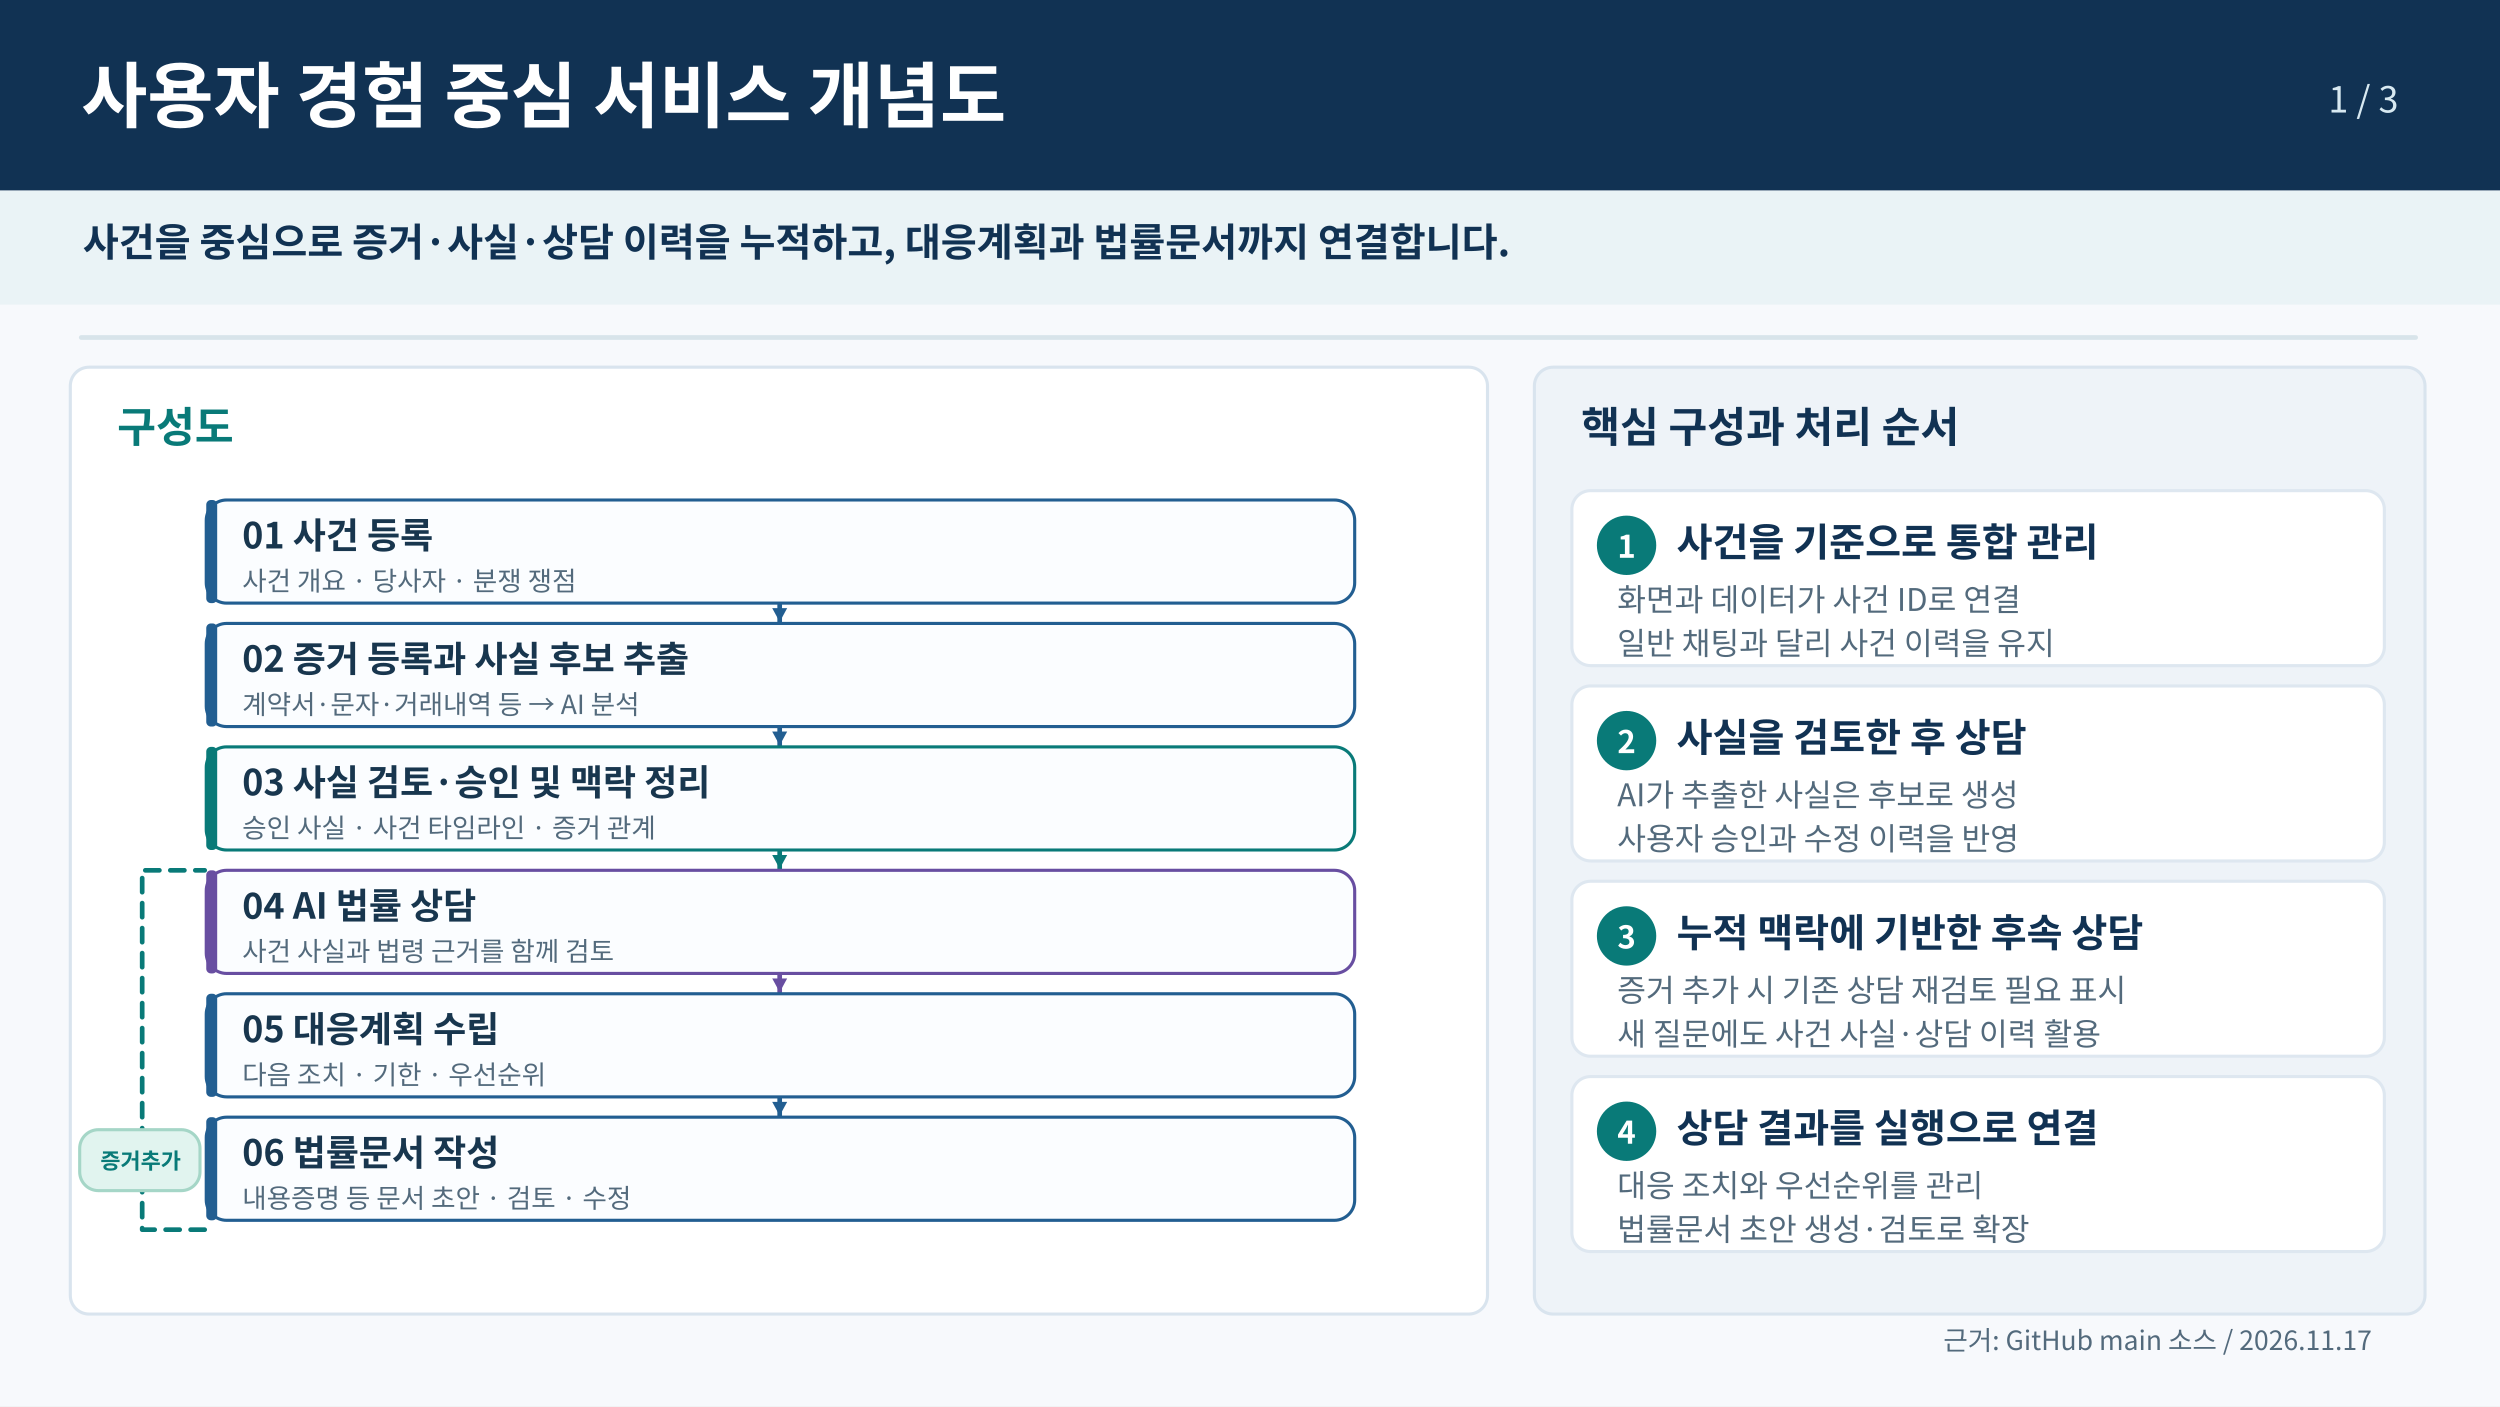
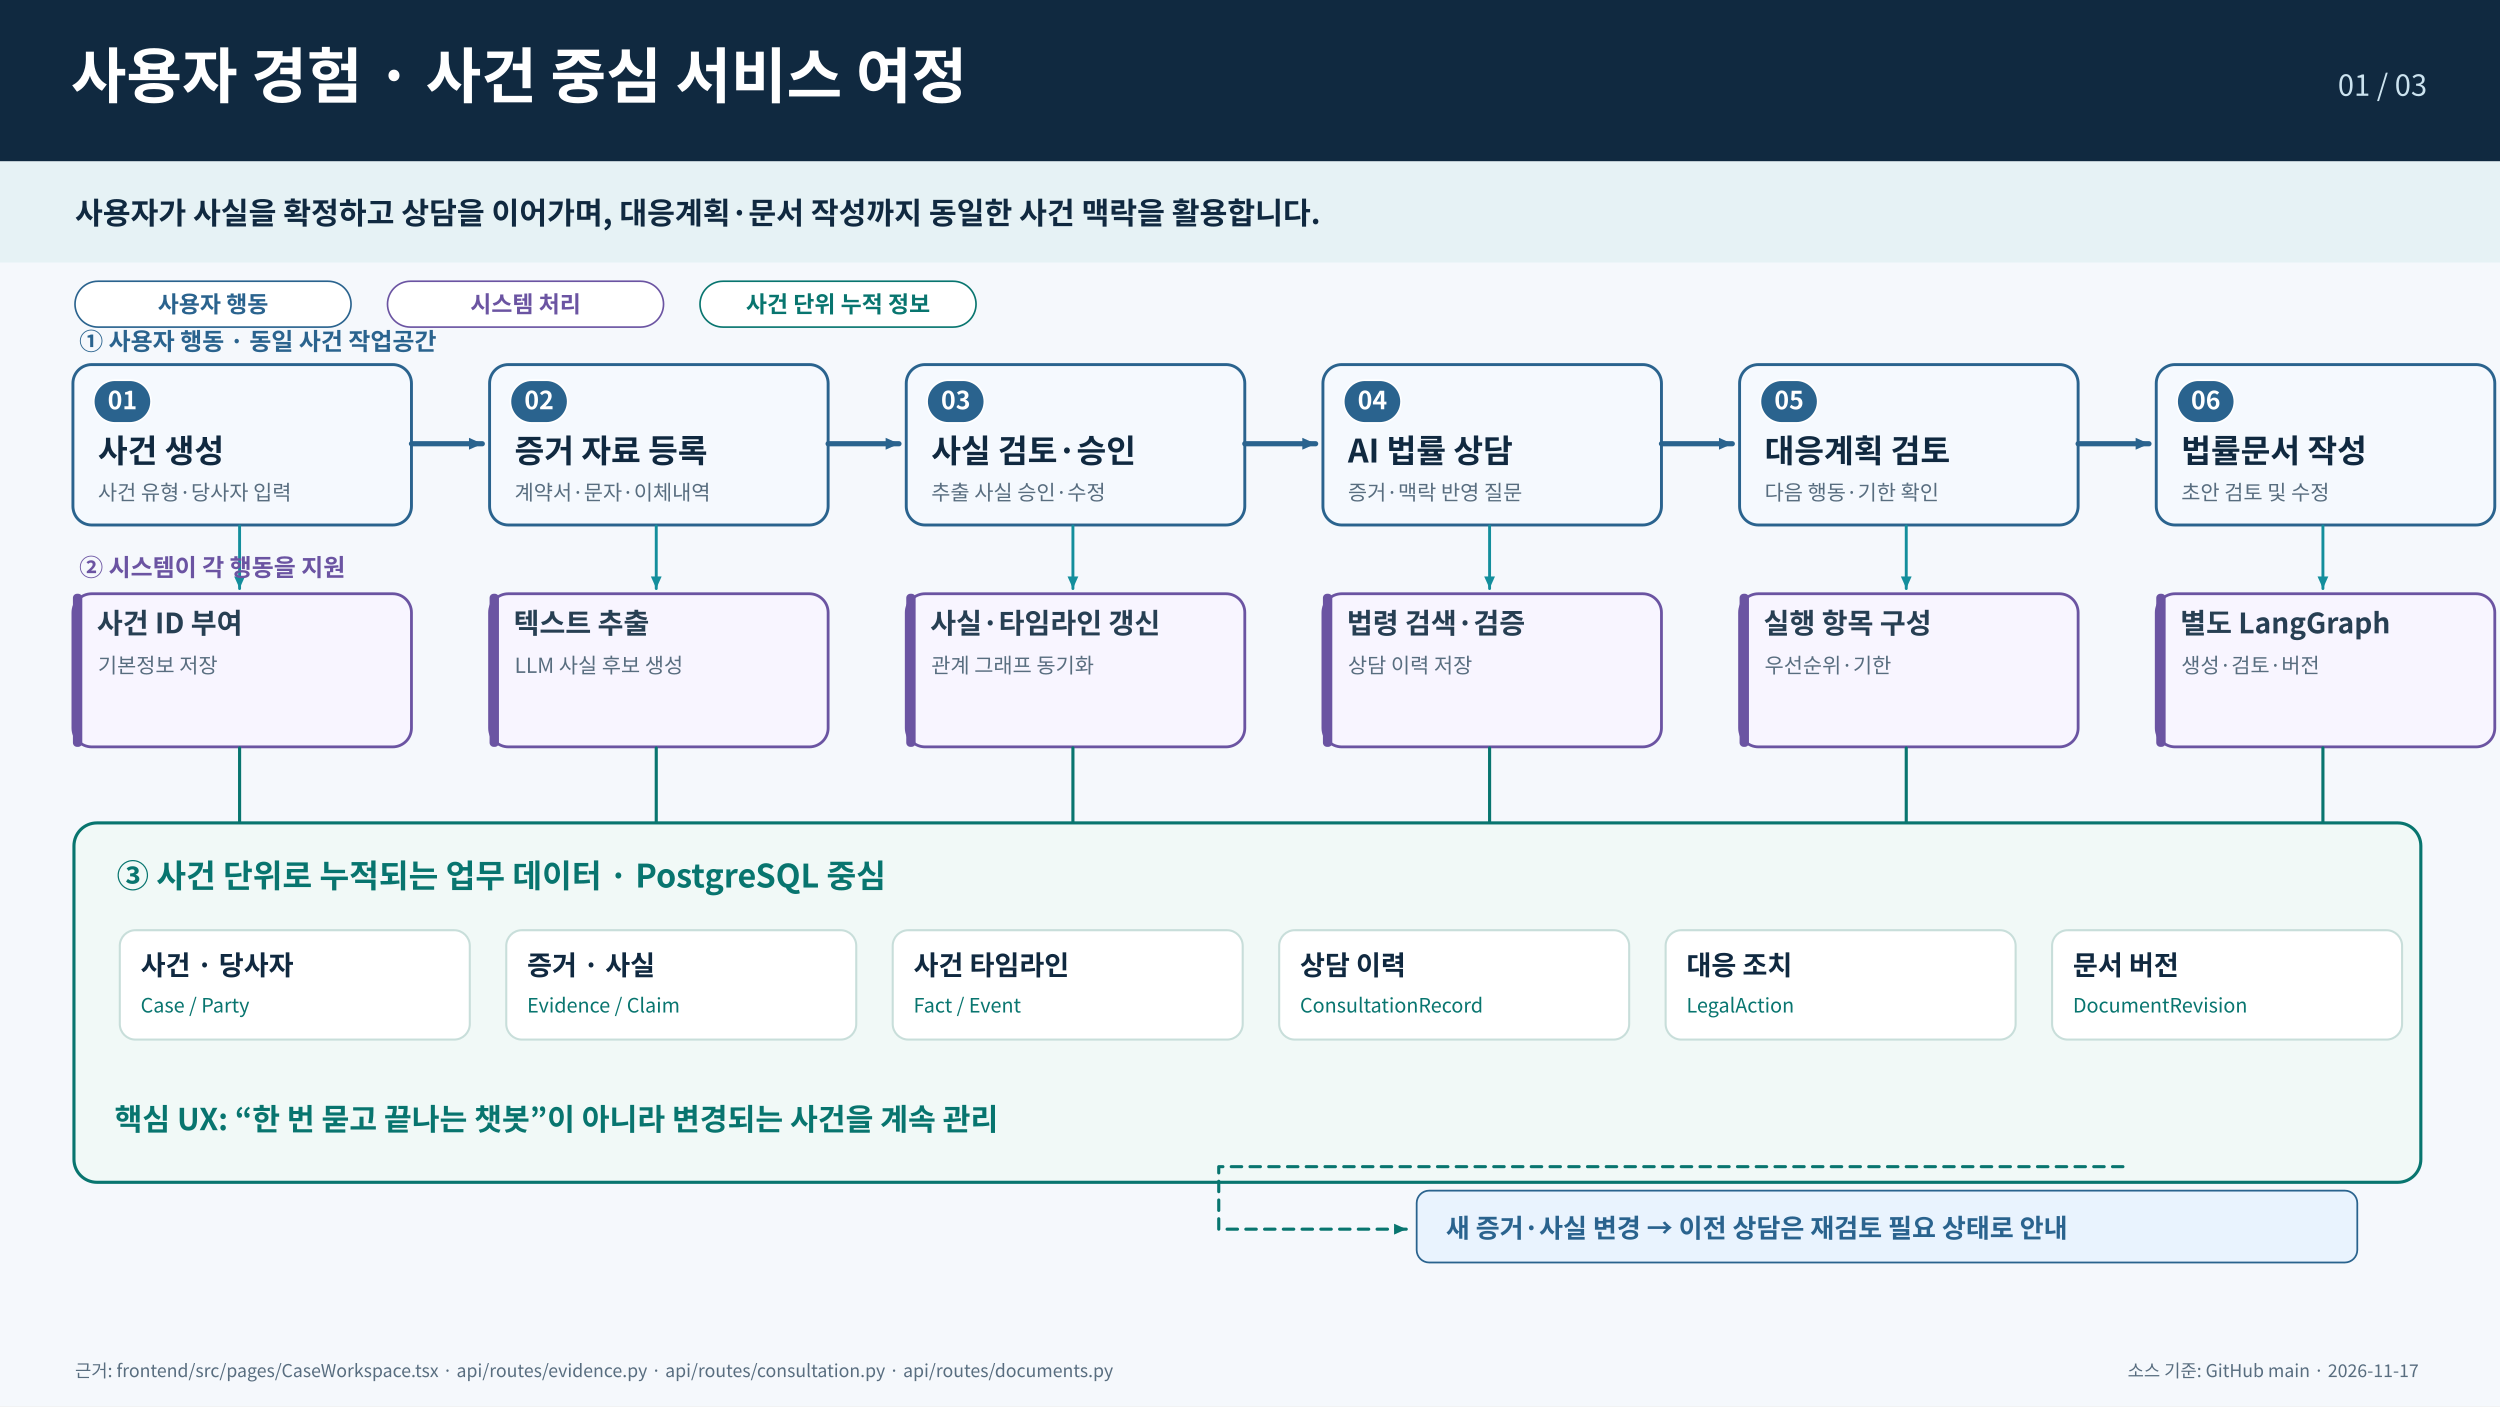
- <svg xmlns="http://www.w3.org/2000/svg" width="1600" height="900" viewBox="0 0 1600 900">
-   <rect width="1600" height="900" fill="#F7F9FC" />
-   <rect width="1600" height="122" fill="#113253" />
-   <rect y="122" width="1600" height="73" fill="#EAF3F6" />
-   <text x="52" y="78" font-family="Noto Sans CJK KR, NanumSquare, sans-serif" font-size="46" font-weight="700" text-anchor="start" fill="white">사용자 경험 중심 서비스 개념도</text>
-   <text x="1535" y="72" font-family="Noto Sans CJK KR, NanumSquare, sans-serif" font-size="23" font-weight="400" text-anchor="end" fill="#D8E9F1">1 / 3</text>
-   <text x="53" y="164" font-family="Noto Sans CJK KR, NanumSquare, sans-serif" font-size="25" font-weight="700" text-anchor="start" fill="#113253">사건을 중심으로 증거·사실·상담 이력을 누적하고, 대응계획과 법률문서까지 연결합니다.</text>
-   <line x1="52" y1="216" x2="1546" y2="216" stroke="#D8E4EA" stroke-width="3" stroke-linecap="round" />
-   <rect x="45" y="235" width="907" height="606" rx="12" fill="white" stroke="#D9E4EE" stroke-width="2" />
-   <rect x="982" y="235" width="570" height="606" rx="12" fill="#EEF3F8" stroke="#D9E4EE" stroke-width="2" />
-   <text x="75" y="283" font-family="Noto Sans CJK KR, NanumSquare, sans-serif" font-size="27" font-weight="700" text-anchor="start" fill="#097A78">구성도</text>
-   <text x="1012" y="283" font-family="Noto Sans CJK KR, NanumSquare, sans-serif" font-size="27" font-weight="700" text-anchor="start" fill="#113253">핵심 구성과 처리 순서</text>
-   <text x="1518" y="864" font-family="Noto Sans CJK KR, NanumSquare, sans-serif" font-size="17" font-weight="400" text-anchor="end" fill="#536A7C">근거: GitHub main 소스 / 2026.11.17</text>
-   <rect x="132" y="320" width="735" height="66" rx="13" fill="#FBFDFF" stroke="#225E91" stroke-width="2" />
-   <rect x="132" y="320" width="7" height="66" rx="3" fill="#225E91" />
-   <text x="155" y="351" font-family="Noto Sans CJK KR, NanumSquare, sans-serif" font-size="23" font-weight="700" text-anchor="start" fill="#18364E">01  사건 등록</text>
-   <text x="155" y="378" font-family="Noto Sans CJK KR, NanumSquare, sans-serif" font-size="17" font-weight="400" text-anchor="start" fill="#536A7C">사건 개요 · 당사자 · 분쟁 쟁점</text>
-   <line x1="499" y1="387" x2="499" y2="398" stroke="#225E91" stroke-width="3" stroke-linecap="round" />
-   <polygon points="499,398 494.2,389.2 503.8,389.2" fill="#225E91" />
-   <rect x="132" y="399" width="735" height="66" rx="13" fill="#FBFDFF" stroke="#225E91" stroke-width="2" />
-   <rect x="132" y="399" width="7" height="66" rx="3" fill="#225E91" />
-   <text x="155" y="430" font-family="Noto Sans CJK KR, NanumSquare, sans-serif" font-size="23" font-weight="700" text-anchor="start" fill="#18364E">02  증거 등록과 사실 후보 추출</text>
-   <text x="155" y="457" font-family="Noto Sans CJK KR, NanumSquare, sans-serif" font-size="17" font-weight="400" text-anchor="start" fill="#536A7C">계약서·문자·거래내역 등 → AI 분석</text>
-   <line x1="499" y1="466" x2="499" y2="477" stroke="#225E91" stroke-width="3" stroke-linecap="round" />
-   <polygon points="499,477 494.2,468.2 503.8,468.2" fill="#225E91" />
-   <rect x="132" y="478" width="735" height="66" rx="13" fill="#FBFDFF" stroke="#097A78" stroke-width="2" />
-   <rect x="132" y="478" width="7" height="66" rx="3" fill="#097A78" />
-   <text x="155" y="509" font-family="Noto Sans CJK KR, NanumSquare, sans-serif" font-size="23" font-weight="700" text-anchor="start" fill="#18364E">03  사실 검토·승인 및 맥락 정리</text>
-   <text x="155" y="536" font-family="Noto Sans CJK KR, NanumSquare, sans-serif" font-size="17" font-weight="400" text-anchor="start" fill="#536A7C">승인 사실 · 사건 타임라인 · 증거 관계</text>
-   <line x1="499" y1="545" x2="499" y2="556" stroke="#097A78" stroke-width="3" stroke-linecap="round" />
-   <polygon points="499,556 494.2,547.2 503.8,547.2" fill="#097A78" />
-   <rect x="132" y="557" width="735" height="66" rx="13" fill="#FBFDFF" stroke="#684EA1" stroke-width="2" />
-   <rect x="132" y="557" width="7" height="66" rx="3" fill="#684EA1" />
-   <text x="155" y="588" font-family="Noto Sans CJK KR, NanumSquare, sans-serif" font-size="23" font-weight="700" text-anchor="start" fill="#18364E">04  AI 법률 상담</text>
-   <text x="155" y="615" font-family="Noto Sans CJK KR, NanumSquare, sans-serif" font-size="17" font-weight="400" text-anchor="start" fill="#536A7C">사건 사실과 법령 근거를 함께 검토</text>
-   <line x1="499" y1="624" x2="499" y2="635" stroke="#684EA1" stroke-width="3" stroke-linecap="round" />
-   <polygon points="499,635 494.2,626.2 503.8,626.2" fill="#684EA1" />
-   <rect x="132" y="636" width="735" height="66" rx="13" fill="#FBFDFF" stroke="#225E91" stroke-width="2" />
-   <rect x="132" y="636" width="7" height="66" rx="3" fill="#225E91" />
-   <text x="155" y="667" font-family="Noto Sans CJK KR, NanumSquare, sans-serif" font-size="23" font-weight="700" text-anchor="start" fill="#18364E">05  대응계획 수립</text>
-   <text x="155" y="694" font-family="Noto Sans CJK KR, NanumSquare, sans-serif" font-size="17" font-weight="400" text-anchor="start" fill="#536A7C">다음 조치 · 기한 · 우선순위</text>
-   <line x1="499" y1="703" x2="499" y2="714" stroke="#225E91" stroke-width="3" stroke-linecap="round" />
-   <polygon points="499,714 494.2,705.2 503.8,705.2" fill="#225E91" />
-   <rect x="132" y="715" width="735" height="66" rx="13" fill="#FBFDFF" stroke="#225E91" stroke-width="2" />
-   <rect x="132" y="715" width="7" height="66" rx="3" fill="#225E91" />
-   <text x="155" y="746" font-family="Noto Sans CJK KR, NanumSquare, sans-serif" font-size="23" font-weight="700" text-anchor="start" fill="#18364E">06  법률문서 작성</text>
-   <text x="155" y="773" font-family="Noto Sans CJK KR, NanumSquare, sans-serif" font-size="17" font-weight="400" text-anchor="start" fill="#536A7C">내용증명 등 문서 초안 · 검토 · 수정</text>
-   <polyline points="131,787 91,787 91,557 131,557" fill="none" stroke="#097A78" stroke-width="3" stroke-dasharray="9 7" stroke-linecap="round" stroke-linejoin="round" />
-   <rect x="51" y="723" width="77" height="39" rx="12" fill="#E1F4EF" stroke="#A5D6C7" stroke-width="2" />
-   <text x="90" y="748" font-family="Noto Sans CJK KR, NanumSquare, sans-serif" font-size="14" font-weight="700" text-anchor="middle" fill="#097A78">증거추가</text>
-   <rect x="1006" y="314" width="520" height="112" rx="12" fill="white" stroke="#DEE7F0" stroke-width="2" />
-   <circle cx="1041" cy="349" r="19" fill="#097A78" />
-   <text x="1041" y="357" font-family="Noto Sans CJK KR, NanumSquare, sans-serif" font-size="20" font-weight="700" text-anchor="middle" fill="white">1</text>
-   <text x="1073" y="356" font-family="Noto Sans CJK KR, NanumSquare, sans-serif" font-size="25" font-weight="700" text-anchor="start" fill="#113253">사건을 기준으로 통합 관리</text>
-   <text x="1035" y="391" font-family="Noto Sans CJK KR, NanumSquare, sans-serif" font-size="20" font-weight="400" text-anchor="start" fill="#536A7C">화면과 데이터가 사건 ID로 연결</text>
-   <text x="1035" y="419" font-family="Noto Sans CJK KR, NanumSquare, sans-serif" font-size="20" font-weight="400" text-anchor="start" fill="#536A7C">일반 채팅과 달리 사건 이력을 유지</text>
-   <rect x="1006" y="439" width="520" height="112" rx="12" fill="white" stroke="#DEE7F0" stroke-width="2" />
-   <circle cx="1041" cy="474" r="19" fill="#097A78" />
-   <text x="1041" y="482" font-family="Noto Sans CJK KR, NanumSquare, sans-serif" font-size="20" font-weight="700" text-anchor="middle" fill="white">2</text>
-   <text x="1073" y="481" font-family="Noto Sans CJK KR, NanumSquare, sans-serif" font-size="25" font-weight="700" text-anchor="start" fill="#113253">사실을 검토한 후 상담</text>
-   <text x="1035" y="516" font-family="Noto Sans CJK KR, NanumSquare, sans-serif" font-size="20" font-weight="400" text-anchor="start" fill="#536A7C">AI가 추출한 사실은 후보로 생성</text>
-   <text x="1035" y="544" font-family="Noto Sans CJK KR, NanumSquare, sans-serif" font-size="20" font-weight="400" text-anchor="start" fill="#536A7C">사용자 승인과 수정 이력을 반영</text>
-   <rect x="1006" y="564" width="520" height="112" rx="12" fill="white" stroke="#DEE7F0" stroke-width="2" />
-   <circle cx="1041" cy="599" r="19" fill="#097A78" />
-   <text x="1041" y="607" font-family="Noto Sans CJK KR, NanumSquare, sans-serif" font-size="20" font-weight="700" text-anchor="middle" fill="white">3</text>
-   <text x="1073" y="606" font-family="Noto Sans CJK KR, NanumSquare, sans-serif" font-size="25" font-weight="700" text-anchor="start" fill="#113253">누적 맥락에 기반한 후속 상담</text>
-   <text x="1035" y="641" font-family="Noto Sans CJK KR, NanumSquare, sans-serif" font-size="20" font-weight="400" text-anchor="start" fill="#536A7C">증거 추가 시 기존 상담 재검토 필요 표시</text>
-   <text x="1035" y="669" font-family="Noto Sans CJK KR, NanumSquare, sans-serif" font-size="20" font-weight="400" text-anchor="start" fill="#536A7C">새 질문에도 사건 사실·상담 이력 활용</text>
-   <rect x="1006" y="689" width="520" height="112" rx="12" fill="white" stroke="#DEE7F0" stroke-width="2" />
-   <circle cx="1041" cy="724" r="19" fill="#097A78" />
-   <text x="1041" y="732" font-family="Noto Sans CJK KR, NanumSquare, sans-serif" font-size="20" font-weight="700" text-anchor="middle" fill="white">4</text>
-   <text x="1073" y="731" font-family="Noto Sans CJK KR, NanumSquare, sans-serif" font-size="25" font-weight="700" text-anchor="start" fill="#113253">상담 결과를 실행으로 연결</text>
-   <text x="1035" y="766" font-family="Noto Sans CJK KR, NanumSquare, sans-serif" font-size="20" font-weight="400" text-anchor="start" fill="#536A7C">대응 조치와 우선순위를 관리</text>
-   <text x="1035" y="794" font-family="Noto Sans CJK KR, NanumSquare, sans-serif" font-size="20" font-weight="400" text-anchor="start" fill="#536A7C">법률문서 초안 생성·검토로 확장</text>
+ <svg xmlns="http://www.w3.org/2000/svg" baseProfile="full" height="1350" version="1.1" viewBox="0 0 2400 1350" width="2400">
+   <defs />
+   <rect fill="#F5F8FC" height="1350" width="2400" x="0" y="0" />
+   <rect fill="#102940" height="155" width="2400" x="0" y="0" />
+   <rect fill="#E6F2F5" height="97" width="2400" x="0" y="155" />
+   <text fill="#FFFFFF" style="font-family:&quot;Noto Sans CJK KR&quot;,sans-serif;font-size:58px;font-weight:700" text-anchor="start" x="68" y="94">사용자 경험 · 사건 중심 서비스 여정</text>
+   <text fill="#CCE3EF" style="font-family:&quot;Noto Sans CJK KR&quot;,sans-serif;font-size:28px;font-weight:400" text-anchor="end" x="2330" y="92">01 / 03</text>
+   <text fill="#102940" style="font-family:&quot;Noto Sans CJK KR&quot;,sans-serif;font-size:29px;font-weight:700" text-anchor="start" x="72" y="215">사용자가 사실을 확정하고 상담을 이어가며, 대응계획·문서 작성까지 동일한 사건 맥락을 활용합니다.</text>
+   <text fill="#586D7F" style="font-family:&quot;Noto Sans CJK KR&quot;,sans-serif;font-size:17px;font-weight:400" text-anchor="start" x="72" y="1322">근거: frontend/src/pages/CaseWorkspace.tsx · api/routes/evidence.py · api/routes/consultation.py · api/routes/documents.py</text>
+   <text fill="#586D7F" style="font-family:&quot;Noto Sans CJK KR&quot;,sans-serif;font-size:17px;font-weight:400" text-anchor="end" x="2322" y="1322">소스 기준: GitHub main · 2026-11-17</text>
+   <rect fill="#FFFFFF" height="44" rx="22.0" ry="22.0" stroke="#2A638E" stroke-width="1.6" width="265" x="72" y="270" />
+   <text fill="#2A638E" style="font-family:&quot;Noto Sans CJK KR&quot;,sans-serif;font-size:22px;font-weight:700" text-anchor="middle" x="204.5" y="299.92">사용자 행동</text>
+   <rect fill="#FFFFFF" height="44" rx="22.0" ry="22.0" stroke="#6B54A2" stroke-width="1.6" width="265" x="372" y="270" />
+   <text fill="#6B54A2" style="font-family:&quot;Noto Sans CJK KR&quot;,sans-serif;font-size:22px;font-weight:700" text-anchor="middle" x="504.5" y="299.92">시스템 처리</text>
+   <rect fill="#FFFFFF" height="44" rx="22.0" ry="22.0" stroke="#08756F" stroke-width="1.6" width="265" x="672" y="270" />
+   <text fill="#08756F" style="font-family:&quot;Noto Sans CJK KR&quot;,sans-serif;font-size:22px;font-weight:700" text-anchor="middle" x="804.5" y="299.92">사건 단위 누적 정보</text>
+   <rect fill="#F5F9FE" height="154" rx="18" ry="18" stroke="#2A638E" stroke-width="2.8" width="325" x="70" y="350" />
+   <rect fill="#2A638E" height="41" rx="20.5" ry="20.5" stroke="#FFFFFF" stroke-width="1.6" width="55" x="90" y="365" />
+   <text fill="#FFFFFF" style="font-family:&quot;Noto Sans CJK KR&quot;,sans-serif;font-size:24px;font-weight:700" text-anchor="middle" x="117.5" y="392.88">01</text>
+   <text fill="#102940" style="font-family:&quot;Noto Sans CJK KR&quot;,sans-serif;font-size:31px;font-weight:700" text-anchor="start" x="94" y="444">사건 생성</text>
+   <text fill="#586D7F" style="font-family:&quot;Noto Sans CJK KR&quot;,sans-serif;font-size:20px;font-weight:400" text-anchor="start" x="94" y="480">사건 유형·당사자 입력</text>
+   <polyline fill="none" opacity="1.0" points="230,505 230,565" stroke="#138E9C" stroke-linecap="round" stroke-linejoin="round" stroke-width="2.8" />
+   <polygon fill="#138E9C" opacity="1.0" points="230,565 224.83,553.422 235.17,553.422" />
+   <rect fill="#F8F5FF" height="147" rx="18" ry="18" stroke="#6B54A2" stroke-width="2.7" width="325" x="70" y="570" />
+   <rect fill="#6B54A2" height="147" rx="4" width="9" x="70" y="570" />
+   <text fill="#273F53" style="font-family:&quot;Noto Sans CJK KR&quot;,sans-serif;font-size:27px;font-weight:700" text-anchor="start" x="93" y="608">사건 ID 부여</text>
+   <text fill="#586D7F" style="font-family:&quot;Noto Sans CJK KR&quot;,sans-serif;font-size:20px;font-weight:400" text-anchor="start" x="94" y="646">기본정보 저장</text>
+   <polyline fill="none" opacity="1.0" points="395,426 463,426" stroke="#2A638E" stroke-linecap="round" stroke-linejoin="round" stroke-width="5" />
+   <polygon fill="#2A638E" opacity="1.0" points="463,426 450.217,431.709 450.217,420.291" />
+   <polyline fill="none" opacity="1.0" points="230,718 230,800" stroke="#08756F" stroke-linecap="round" stroke-linejoin="round" stroke-width="3" />
+   <rect fill="#F5F9FE" height="154" rx="18" ry="18" stroke="#2A638E" stroke-width="2.8" width="325" x="470" y="350" />
+   <rect fill="#2A638E" height="41" rx="20.5" ry="20.5" stroke="#FFFFFF" stroke-width="1.6" width="55" x="490" y="365" />
+   <text fill="#FFFFFF" style="font-family:&quot;Noto Sans CJK KR&quot;,sans-serif;font-size:24px;font-weight:700" text-anchor="middle" x="517.5" y="392.88">02</text>
+   <text fill="#102940" style="font-family:&quot;Noto Sans CJK KR&quot;,sans-serif;font-size:31px;font-weight:700" text-anchor="start" x="494" y="444">증거 자료 등록</text>
+   <text fill="#586D7F" style="font-family:&quot;Noto Sans CJK KR&quot;,sans-serif;font-size:20px;font-weight:400" text-anchor="start" x="494" y="480">계약서·문자·이체내역</text>
+   <polyline fill="none" opacity="1.0" points="630,505 630,565" stroke="#138E9C" stroke-linecap="round" stroke-linejoin="round" stroke-width="2.8" />
+   <polygon fill="#138E9C" opacity="1.0" points="630,565 624.83,553.422 635.17,553.422" />
+   <rect fill="#F8F5FF" height="147" rx="18" ry="18" stroke="#6B54A2" stroke-width="2.7" width="325" x="470" y="570" />
+   <rect fill="#6B54A2" height="147" rx="4" width="9" x="470" y="570" />
+   <text fill="#273F53" style="font-family:&quot;Noto Sans CJK KR&quot;,sans-serif;font-size:27px;font-weight:700" text-anchor="start" x="493" y="608">텍스트 추출</text>
+   <text fill="#586D7F" style="font-family:&quot;Noto Sans CJK KR&quot;,sans-serif;font-size:20px;font-weight:400" text-anchor="start" x="494" y="646">LLM 사실 후보 생성</text>
+   <polyline fill="none" opacity="1.0" points="795,426 863,426" stroke="#2A638E" stroke-linecap="round" stroke-linejoin="round" stroke-width="5" />
+   <polygon fill="#2A638E" opacity="1.0" points="863,426 850.217,431.709 850.217,420.291" />
+   <polyline fill="none" opacity="1.0" points="630,718 630,800" stroke="#08756F" stroke-linecap="round" stroke-linejoin="round" stroke-width="3" />
+   <rect fill="#F5F9FE" height="154" rx="18" ry="18" stroke="#2A638E" stroke-width="2.8" width="325" x="870" y="350" />
+   <rect fill="#2A638E" height="41" rx="20.5" ry="20.5" stroke="#FFFFFF" stroke-width="1.6" width="55" x="890" y="365" />
+   <text fill="#FFFFFF" style="font-family:&quot;Noto Sans CJK KR&quot;,sans-serif;font-size:24px;font-weight:700" text-anchor="middle" x="917.5" y="392.88">03</text>
+   <text fill="#102940" style="font-family:&quot;Noto Sans CJK KR&quot;,sans-serif;font-size:31px;font-weight:700" text-anchor="start" x="894" y="444">사실 검토·승인</text>
+   <text fill="#586D7F" style="font-family:&quot;Noto Sans CJK KR&quot;,sans-serif;font-size:20px;font-weight:400" text-anchor="start" x="894" y="480">추출 사실 승인·수정</text>
+   <polyline fill="none" opacity="1.0" points="1030,505 1030,565" stroke="#138E9C" stroke-linecap="round" stroke-linejoin="round" stroke-width="2.8" />
+   <polygon fill="#138E9C" opacity="1.0" points="1030,565 1024.83,553.422 1035.17,553.422" />
+   <rect fill="#F8F5FF" height="147" rx="18" ry="18" stroke="#6B54A2" stroke-width="2.7" width="325" x="870" y="570" />
+   <rect fill="#6B54A2" height="147" rx="4" width="9" x="870" y="570" />
+   <text fill="#273F53" style="font-family:&quot;Noto Sans CJK KR&quot;,sans-serif;font-size:27px;font-weight:700" text-anchor="start" x="893" y="608">사실·타임라인 갱신</text>
+   <text fill="#586D7F" style="font-family:&quot;Noto Sans CJK KR&quot;,sans-serif;font-size:20px;font-weight:400" text-anchor="start" x="894" y="646">관계 그래프 동기화</text>
+   <polyline fill="none" opacity="1.0" points="1195,426 1263,426" stroke="#2A638E" stroke-linecap="round" stroke-linejoin="round" stroke-width="5" />
+   <polygon fill="#2A638E" opacity="1.0" points="1263,426 1250.217,431.709 1250.217,420.291" />
+   <polyline fill="none" opacity="1.0" points="1030,718 1030,800" stroke="#08756F" stroke-linecap="round" stroke-linejoin="round" stroke-width="3" />
+   <rect fill="#F5F9FE" height="154" rx="18" ry="18" stroke="#2A638E" stroke-width="2.8" width="325" x="1270" y="350" />
+   <rect fill="#2A638E" height="41" rx="20.5" ry="20.5" stroke="#FFFFFF" stroke-width="1.6" width="55" x="1290" y="365" />
+   <text fill="#FFFFFF" style="font-family:&quot;Noto Sans CJK KR&quot;,sans-serif;font-size:24px;font-weight:700" text-anchor="middle" x="1317.5" y="392.88">04</text>
+   <text fill="#102940" style="font-family:&quot;Noto Sans CJK KR&quot;,sans-serif;font-size:31px;font-weight:700" text-anchor="start" x="1294" y="444">AI 법률 상담</text>
+   <text fill="#586D7F" style="font-family:&quot;Noto Sans CJK KR&quot;,sans-serif;font-size:20px;font-weight:400" text-anchor="start" x="1294" y="480">증거·맥락 반영 질문</text>
+   <polyline fill="none" opacity="1.0" points="1430,505 1430,565" stroke="#138E9C" stroke-linecap="round" stroke-linejoin="round" stroke-width="2.8" />
+   <polygon fill="#138E9C" opacity="1.0" points="1430,565 1424.83,553.422 1435.17,553.422" />
+   <rect fill="#F8F5FF" height="147" rx="18" ry="18" stroke="#6B54A2" stroke-width="2.7" width="325" x="1270" y="570" />
+   <rect fill="#6B54A2" height="147" rx="4" width="9" x="1270" y="570" />
+   <text fill="#273F53" style="font-family:&quot;Noto Sans CJK KR&quot;,sans-serif;font-size:27px;font-weight:700" text-anchor="start" x="1293" y="608">법령 검색·검증</text>
+   <text fill="#586D7F" style="font-family:&quot;Noto Sans CJK KR&quot;,sans-serif;font-size:20px;font-weight:400" text-anchor="start" x="1294" y="646">상담 이력 저장</text>
+   <polyline fill="none" opacity="1.0" points="1595,426 1663,426" stroke="#2A638E" stroke-linecap="round" stroke-linejoin="round" stroke-width="5" />
+   <polygon fill="#2A638E" opacity="1.0" points="1663,426 1650.217,431.709 1650.217,420.291" />
+   <polyline fill="none" opacity="1.0" points="1430,718 1430,800" stroke="#08756F" stroke-linecap="round" stroke-linejoin="round" stroke-width="3" />
+   <rect fill="#F5F9FE" height="154" rx="18" ry="18" stroke="#2A638E" stroke-width="2.8" width="325" x="1670" y="350" />
+   <rect fill="#2A638E" height="41" rx="20.5" ry="20.5" stroke="#FFFFFF" stroke-width="1.6" width="55" x="1690" y="365" />
+   <text fill="#FFFFFF" style="font-family:&quot;Noto Sans CJK KR&quot;,sans-serif;font-size:24px;font-weight:700" text-anchor="middle" x="1717.5" y="392.88">05</text>
+   <text fill="#102940" style="font-family:&quot;Noto Sans CJK KR&quot;,sans-serif;font-size:31px;font-weight:700" text-anchor="start" x="1694" y="444">대응계획 검토</text>
+   <text fill="#586D7F" style="font-family:&quot;Noto Sans CJK KR&quot;,sans-serif;font-size:20px;font-weight:400" text-anchor="start" x="1694" y="480">다음 행동·기한 확인</text>
+   <polyline fill="none" opacity="1.0" points="1830,505 1830,565" stroke="#138E9C" stroke-linecap="round" stroke-linejoin="round" stroke-width="2.8" />
+   <polygon fill="#138E9C" opacity="1.0" points="1830,565 1824.83,553.422 1835.17,553.422" />
+   <rect fill="#F8F5FF" height="147" rx="18" ry="18" stroke="#6B54A2" stroke-width="2.7" width="325" x="1670" y="570" />
+   <rect fill="#6B54A2" height="147" rx="4" width="9" x="1670" y="570" />
+   <text fill="#273F53" style="font-family:&quot;Noto Sans CJK KR&quot;,sans-serif;font-size:27px;font-weight:700" text-anchor="start" x="1693" y="608">실행 항목 구성</text>
+   <text fill="#586D7F" style="font-family:&quot;Noto Sans CJK KR&quot;,sans-serif;font-size:20px;font-weight:400" text-anchor="start" x="1694" y="646">우선순위·기한</text>
+   <polyline fill="none" opacity="1.0" points="1995,426 2063,426" stroke="#2A638E" stroke-linecap="round" stroke-linejoin="round" stroke-width="5" />
+   <polygon fill="#2A638E" opacity="1.0" points="2063,426 2050.217,431.709 2050.217,420.291" />
+   <polyline fill="none" opacity="1.0" points="1830,718 1830,800" stroke="#08756F" stroke-linecap="round" stroke-linejoin="round" stroke-width="3" />
+   <rect fill="#F5F9FE" height="154" rx="18" ry="18" stroke="#2A638E" stroke-width="2.8" width="325" x="2070" y="350" />
+   <rect fill="#2A638E" height="41" rx="20.5" ry="20.5" stroke="#FFFFFF" stroke-width="1.6" width="55" x="2090" y="365" />
+   <text fill="#FFFFFF" style="font-family:&quot;Noto Sans CJK KR&quot;,sans-serif;font-size:24px;font-weight:700" text-anchor="middle" x="2117.5" y="392.88">06</text>
+   <text fill="#102940" style="font-family:&quot;Noto Sans CJK KR&quot;,sans-serif;font-size:31px;font-weight:700" text-anchor="start" x="2094" y="444">법률문서 작성</text>
+   <text fill="#586D7F" style="font-family:&quot;Noto Sans CJK KR&quot;,sans-serif;font-size:20px;font-weight:400" text-anchor="start" x="2094" y="480">초안 검토 및 수정</text>
+   <polyline fill="none" opacity="1.0" points="2230,505 2230,565" stroke="#138E9C" stroke-linecap="round" stroke-linejoin="round" stroke-width="2.8" />
+   <polygon fill="#138E9C" opacity="1.0" points="2230,565 2224.83,553.422 2235.17,553.422" />
+   <rect fill="#F8F5FF" height="147" rx="18" ry="18" stroke="#6B54A2" stroke-width="2.7" width="325" x="2070" y="570" />
+   <rect fill="#6B54A2" height="147" rx="4" width="9" x="2070" y="570" />
+   <text fill="#273F53" style="font-family:&quot;Noto Sans CJK KR&quot;,sans-serif;font-size:27px;font-weight:700" text-anchor="start" x="2093" y="608">별도 LangGraph</text>
+   <text fill="#586D7F" style="font-family:&quot;Noto Sans CJK KR&quot;,sans-serif;font-size:20px;font-weight:400" text-anchor="start" x="2094" y="646">생성·검토·버전</text>
+   <polyline fill="none" opacity="1.0" points="2230,718 2230,800" stroke="#08756F" stroke-linecap="round" stroke-linejoin="round" stroke-width="3" />
+   <text fill="#2A638E" style="font-family:&quot;Noto Sans CJK KR&quot;,sans-serif;font-size:23px;font-weight:700" text-anchor="start" x="76" y="336">① 사용자 행동 · 동일 사건 작업공간</text>
+   <text fill="#6B54A2" style="font-family:&quot;Noto Sans CJK KR&quot;,sans-serif;font-size:23px;font-weight:700" text-anchor="start" x="76" y="553">② 시스템이 각 행동을 지원</text>
+   <rect fill="#F1F9F7" height="345" rx="22" ry="22" stroke="#08756F" stroke-width="3" width="2253" x="71" y="790" />
+   <text fill="#08756F" style="font-family:&quot;Noto Sans CJK KR&quot;,sans-serif;font-size:31px;font-weight:700" text-anchor="start" x="112" y="852">③ 사건 단위로 누적되는 업무 데이터 · PostgreSQL 중심</text>
+   <rect fill="#FFFFFF" height="105" rx="15" ry="15" stroke="#C8DEDA" stroke-width="2" width="336" x="115" y="893" />
+   <text fill="#102940" style="font-family:&quot;Noto Sans CJK KR&quot;,sans-serif;font-size:26px;font-weight:700" text-anchor="start" x="135" y="936">사건 · 당사자</text>
+   <text fill="#08756F" style="font-family:&quot;Noto Sans CJK KR&quot;,sans-serif;font-size:19px;font-weight:400" text-anchor="start" x="135" y="972">Case / Party</text>
+   <rect fill="#FFFFFF" height="105" rx="15" ry="15" stroke="#C8DEDA" stroke-width="2" width="336" x="486" y="893" />
+   <text fill="#102940" style="font-family:&quot;Noto Sans CJK KR&quot;,sans-serif;font-size:26px;font-weight:700" text-anchor="start" x="506" y="936">증거 · 사실</text>
+   <text fill="#08756F" style="font-family:&quot;Noto Sans CJK KR&quot;,sans-serif;font-size:19px;font-weight:400" text-anchor="start" x="506" y="972">Evidence / Claim</text>
+   <rect fill="#FFFFFF" height="105" rx="15" ry="15" stroke="#C8DEDA" stroke-width="2" width="336" x="857" y="893" />
+   <text fill="#102940" style="font-family:&quot;Noto Sans CJK KR&quot;,sans-serif;font-size:26px;font-weight:700" text-anchor="start" x="877" y="936">사건 타임라인</text>
+   <text fill="#08756F" style="font-family:&quot;Noto Sans CJK KR&quot;,sans-serif;font-size:19px;font-weight:400" text-anchor="start" x="877" y="972">Fact / Event</text>
+   <rect fill="#FFFFFF" height="105" rx="15" ry="15" stroke="#C8DEDA" stroke-width="2" width="336" x="1228" y="893" />
+   <text fill="#102940" style="font-family:&quot;Noto Sans CJK KR&quot;,sans-serif;font-size:26px;font-weight:700" text-anchor="start" x="1248" y="936">상담 이력</text>
+   <text fill="#08756F" style="font-family:&quot;Noto Sans CJK KR&quot;,sans-serif;font-size:19px;font-weight:400" text-anchor="start" x="1248" y="972">ConsultationRecord</text>
+   <rect fill="#FFFFFF" height="105" rx="15" ry="15" stroke="#C8DEDA" stroke-width="2" width="336" x="1599" y="893" />
+   <text fill="#102940" style="font-family:&quot;Noto Sans CJK KR&quot;,sans-serif;font-size:26px;font-weight:700" text-anchor="start" x="1619" y="936">대응 조치</text>
+   <text fill="#08756F" style="font-family:&quot;Noto Sans CJK KR&quot;,sans-serif;font-size:19px;font-weight:400" text-anchor="start" x="1619" y="972">LegalAction</text>
+   <rect fill="#FFFFFF" height="105" rx="15" ry="15" stroke="#C8DEDA" stroke-width="2" width="336" x="1970" y="893" />
+   <text fill="#102940" style="font-family:&quot;Noto Sans CJK KR&quot;,sans-serif;font-size:26px;font-weight:700" text-anchor="start" x="1990" y="936">문서 버전</text>
+   <text fill="#08756F" style="font-family:&quot;Noto Sans CJK KR&quot;,sans-serif;font-size:19px;font-weight:400" text-anchor="start" x="1990" y="972">DocumentRevision</text>
+   <polyline fill="none" opacity="1.0" points="2038,1120 1170,1120 1170,1180 1350,1180" stroke="#08756F" stroke-dasharray="10 8" stroke-linecap="round" stroke-linejoin="round" stroke-width="3" />
+   <polygon fill="#08756F" opacity="1.0" points="1350,1180 1338.312,1185.219 1338.312,1174.781" />
+   <rect fill="#E9F3FE" height="69" rx="12" ry="12" stroke="#2A638E" stroke-width="1.7" width="903" x="1360" y="1143" />
+   <text fill="#2A638E" style="font-family:&quot;Noto Sans CJK KR&quot;,sans-serif;font-size:25px;font-weight:700" text-anchor="start" x="1388" y="1188">새 증거·사실 변경 → 이전 상담은 재검토 필요 상태로 안내</text>
+   <text fill="#08756F" style="font-family:&quot;Noto Sans CJK KR&quot;,sans-serif;font-size:29px;font-weight:700" text-anchor="start" x="110" y="1085">핵심 UX: “한 번 묻고 끝나는 챗봇”이 아니라 변경되는 사건을 계속 관리</text>
</svg>
